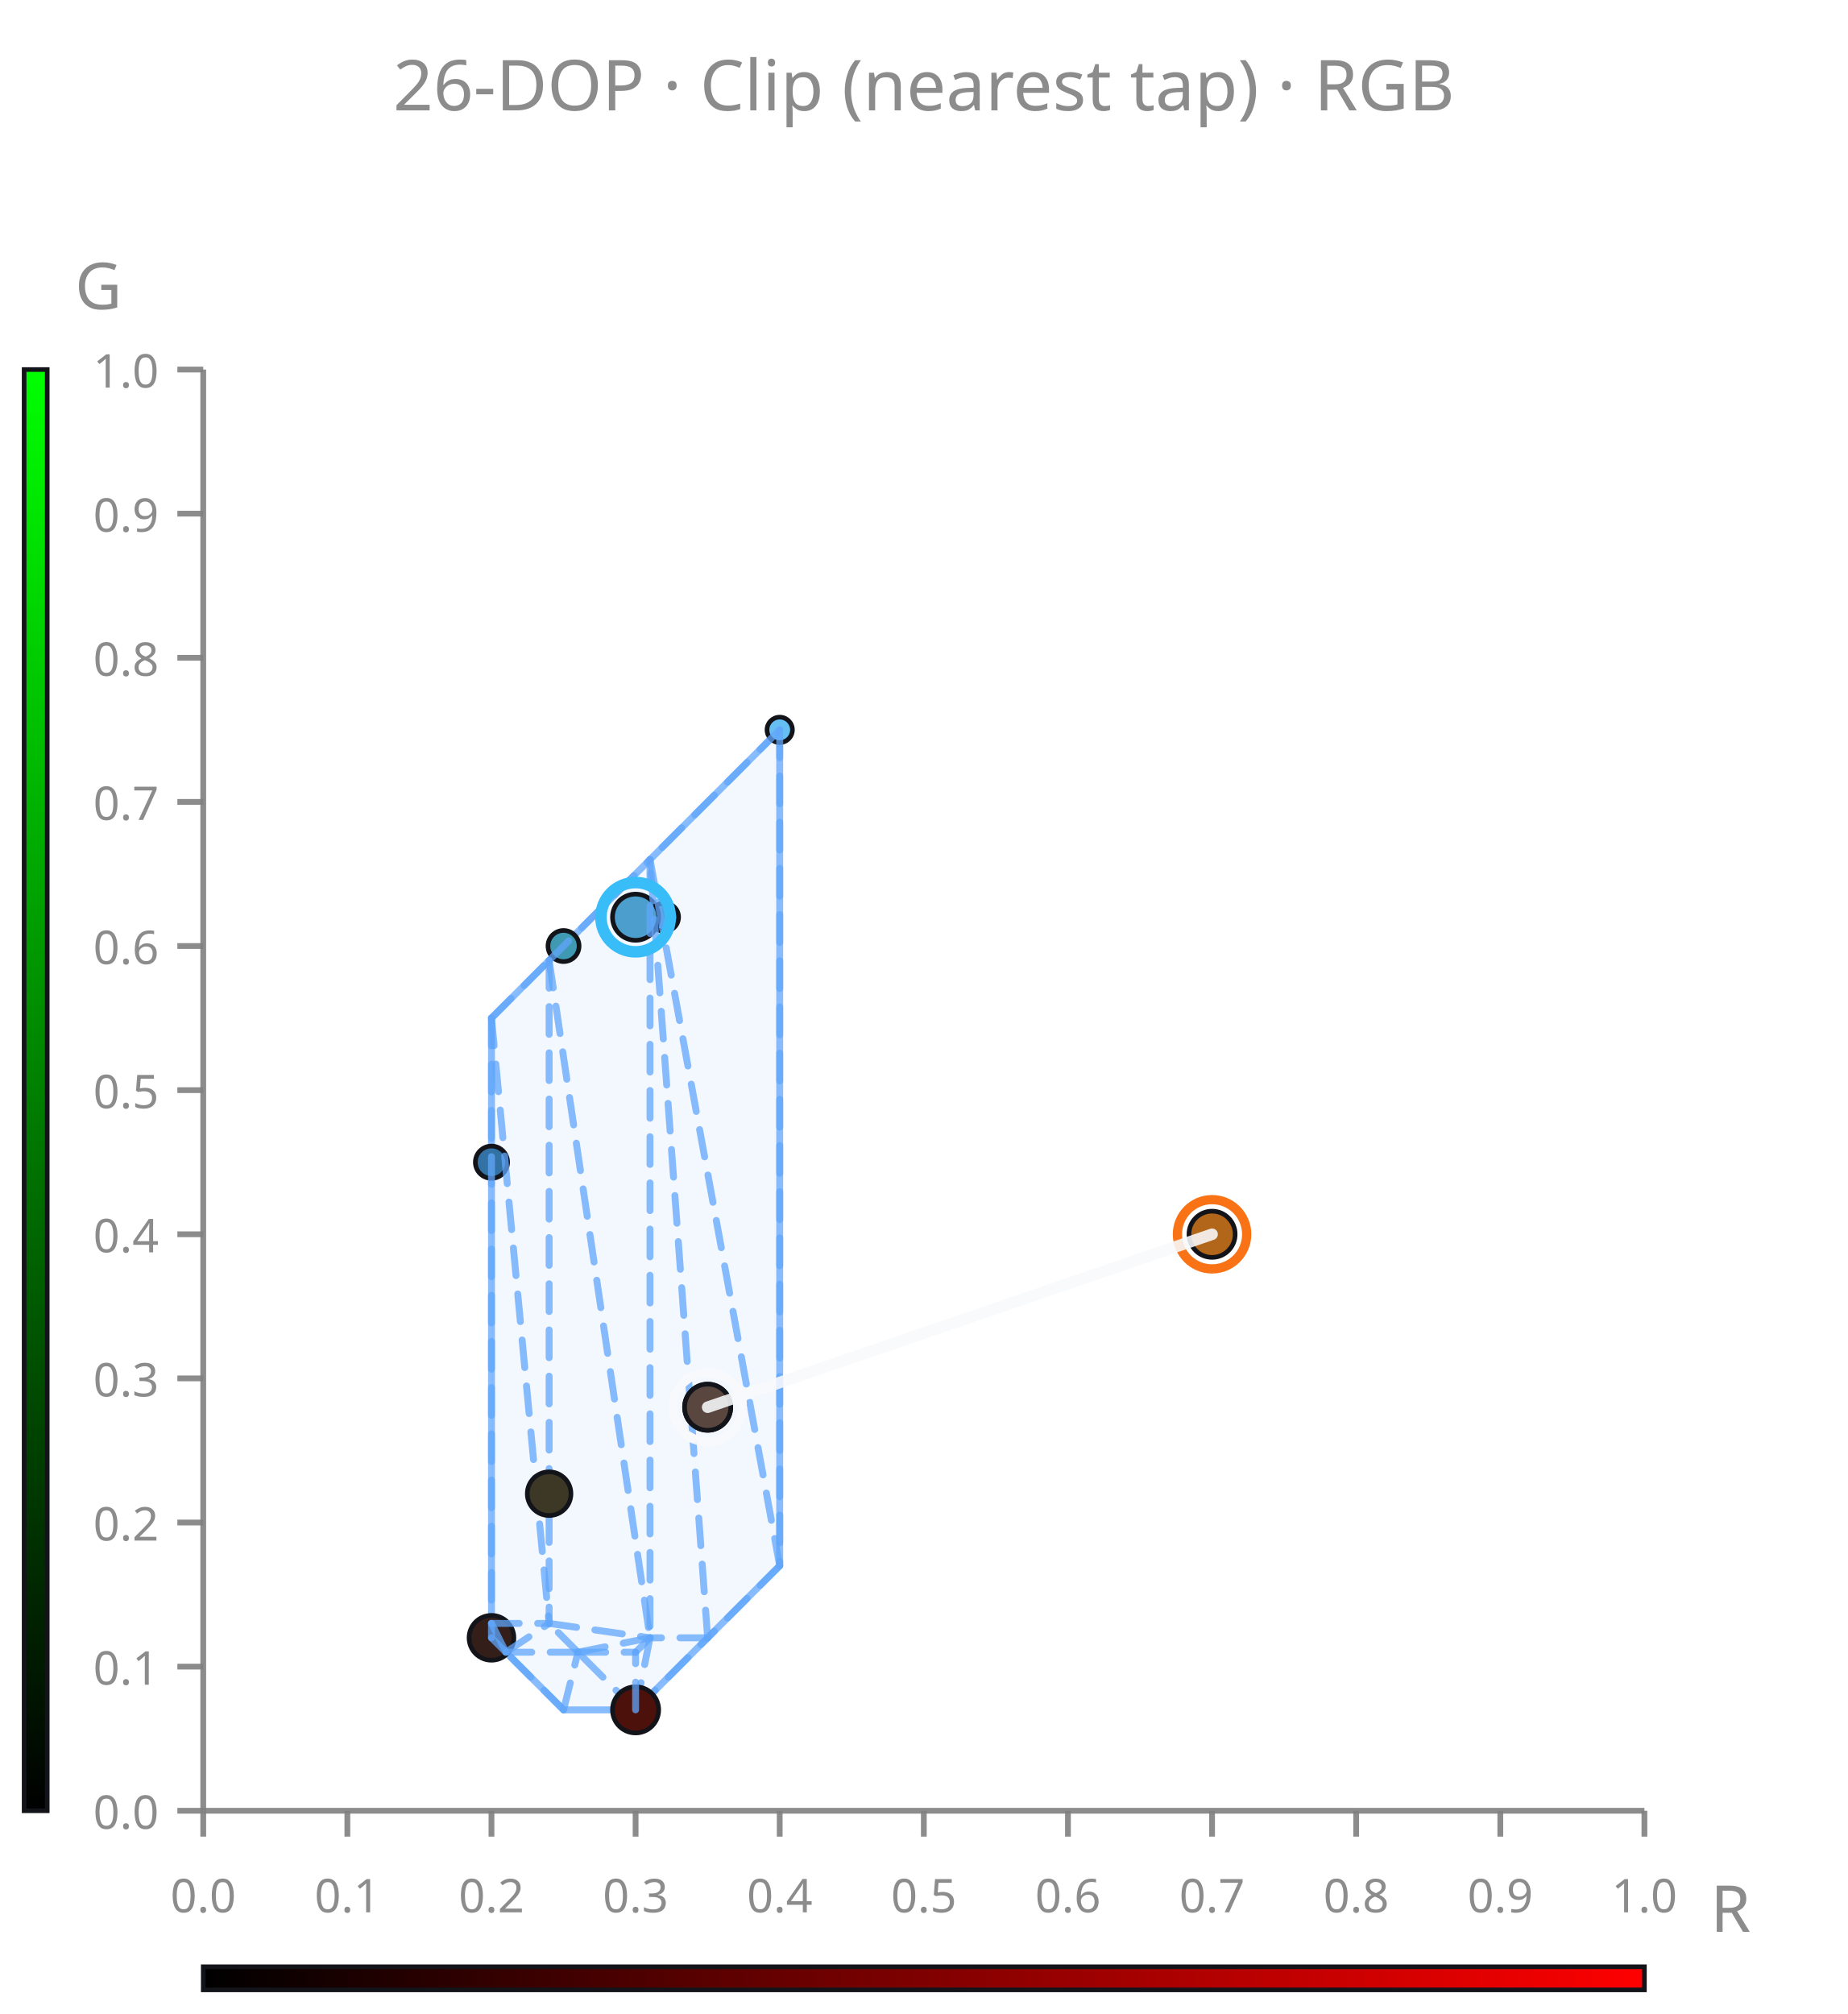
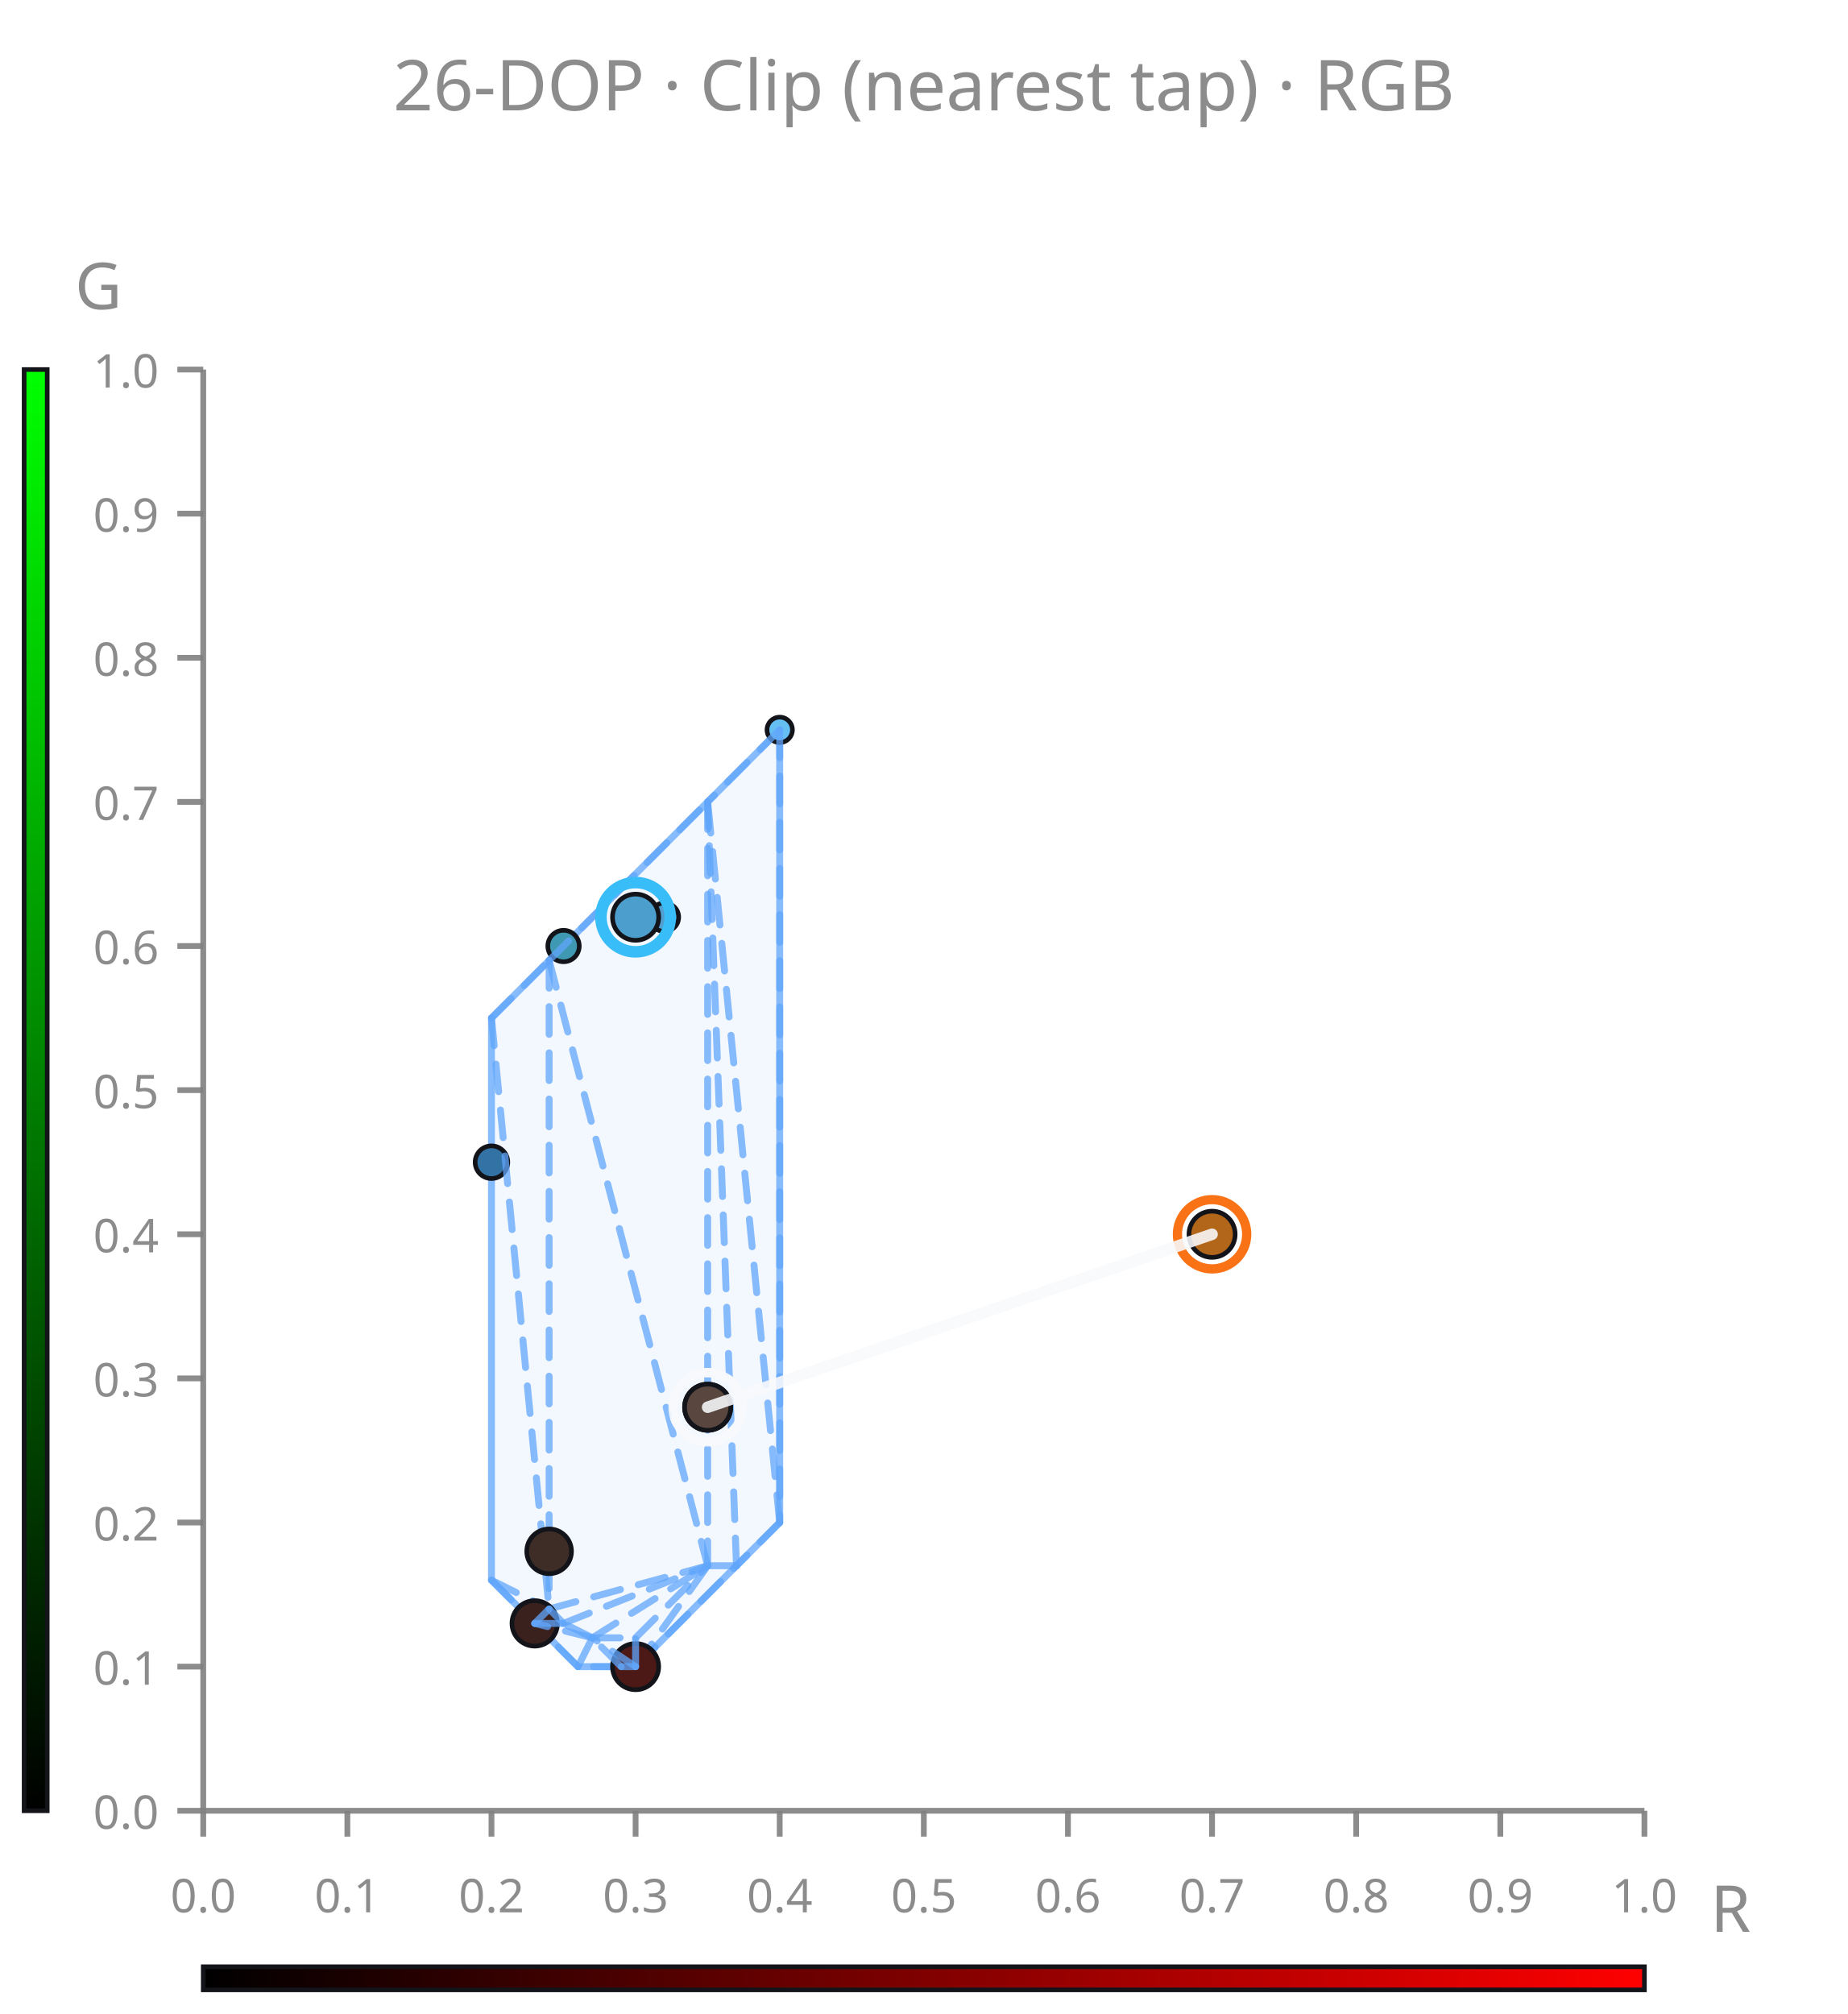
<svg xmlns="http://www.w3.org/2000/svg" baseProfile="full" height="436.0px" version="1.1" viewBox="0,0,400.0,436.0" width="400.0px">
  <defs>
    <linearGradient gradientUnits="userSpaceOnUse" id="plotGradY_2_3_1" x1="7.724" x2="7.724" y1="80" y2="392.0">
      <stop offset="0" stop-color="rgb(0,255,0)" />
      <stop offset="1" stop-color="rgb(0,0,0)" />
    </linearGradient>
    <linearGradient gradientUnits="userSpaceOnUse" id="plotGradX_2_3_1" x1="44.0" x2="356" y1="428.276" y2="428.276">
      <stop offset="0" stop-color="rgb(0,0,0)" />
      <stop offset="1" stop-color="rgb(255,0,0)" />
    </linearGradient>
  </defs>
  <g class="layer_bg" />
  <g class="layer_boundary">
-     <polygon fill="rgba(59,130,246,0.06)" points="106.4,354.56 122,370.16 137.6,370.16 168.8,338.96 168.8,158 106.4,220.4" stroke="rgba(96,165,250,0.75)" stroke-linejoin="round" stroke-width="1.5" />
+     <polygon fill="rgba(59,130,246,0.06)" points="106.4,342.08 125.12,360.8 137.6,360.8 168.8,329.6 168.8,158 106.4,220.4" stroke="rgba(96,165,250,0.75)" stroke-linejoin="round" stroke-width="1.5" />
  </g>
  <g class="layer_axes">
    <line fill="none" stroke="rgba(128,128,128,0.9)" stroke-width="1.25" x1="44.0" x2="356" y1="392.0" y2="392.0" />
    <line fill="none" stroke="rgba(128,128,128,0.9)" stroke-width="1.25" x1="44.0" x2="44.0" y1="392.0" y2="80" />
    <line fill="none" stroke="rgba(128,128,128,0.9)" stroke-width="1.25" x1="44.0" x2="44.0" y1="392.0" y2="397.6" />
    <text dominant-baseline="hanging" fill="rgba(128,128,128,0.9)" font-family="sans-serif" font-size="10.08" text-anchor="middle" x="44.0" y="406.168">0.0</text>
    <line fill="none" stroke="rgba(128,128,128,0.9)" stroke-width="1.25" x1="75.2" x2="75.2" y1="392.0" y2="397.6" />
    <text dominant-baseline="hanging" fill="rgba(128,128,128,0.9)" font-family="sans-serif" font-size="10.08" text-anchor="middle" x="75.2" y="406.168">0.1</text>
    <line fill="none" stroke="rgba(128,128,128,0.9)" stroke-width="1.25" x1="106.4" x2="106.4" y1="392.0" y2="397.6" />
    <text dominant-baseline="hanging" fill="rgba(128,128,128,0.9)" font-family="sans-serif" font-size="10.08" text-anchor="middle" x="106.4" y="406.168">0.2</text>
    <line fill="none" stroke="rgba(128,128,128,0.9)" stroke-width="1.25" x1="137.6" x2="137.6" y1="392.0" y2="397.6" />
    <text dominant-baseline="hanging" fill="rgba(128,128,128,0.9)" font-family="sans-serif" font-size="10.08" text-anchor="middle" x="137.6" y="406.168">0.3</text>
    <line fill="none" stroke="rgba(128,128,128,0.9)" stroke-width="1.25" x1="168.8" x2="168.8" y1="392.0" y2="397.6" />
    <text dominant-baseline="hanging" fill="rgba(128,128,128,0.9)" font-family="sans-serif" font-size="10.08" text-anchor="middle" x="168.8" y="406.168">0.4</text>
    <line fill="none" stroke="rgba(128,128,128,0.9)" stroke-width="1.25" x1="200" x2="200" y1="392.0" y2="397.6" />
    <text dominant-baseline="hanging" fill="rgba(128,128,128,0.9)" font-family="sans-serif" font-size="10.08" text-anchor="middle" x="200" y="406.168">0.5</text>
    <line fill="none" stroke="rgba(128,128,128,0.9)" stroke-width="1.25" x1="231.2" x2="231.2" y1="392.0" y2="397.6" />
    <text dominant-baseline="hanging" fill="rgba(128,128,128,0.9)" font-family="sans-serif" font-size="10.08" text-anchor="middle" x="231.2" y="406.168">0.6</text>
    <line fill="none" stroke="rgba(128,128,128,0.9)" stroke-width="1.25" x1="262.4" x2="262.4" y1="392.0" y2="397.6" />
    <text dominant-baseline="hanging" fill="rgba(128,128,128,0.9)" font-family="sans-serif" font-size="10.08" text-anchor="middle" x="262.4" y="406.168">0.7</text>
    <line fill="none" stroke="rgba(128,128,128,0.9)" stroke-width="1.25" x1="293.6" x2="293.6" y1="392.0" y2="397.6" />
    <text dominant-baseline="hanging" fill="rgba(128,128,128,0.9)" font-family="sans-serif" font-size="10.08" text-anchor="middle" x="293.6" y="406.168">0.8</text>
    <line fill="none" stroke="rgba(128,128,128,0.9)" stroke-width="1.25" x1="324.8" x2="324.8" y1="392.0" y2="397.6" />
    <text dominant-baseline="hanging" fill="rgba(128,128,128,0.9)" font-family="sans-serif" font-size="10.08" text-anchor="middle" x="324.8" y="406.168">0.9</text>
    <line fill="none" stroke="rgba(128,128,128,0.9)" stroke-width="1.25" x1="356" x2="356" y1="392.0" y2="397.6" />
    <text dominant-baseline="hanging" fill="rgba(128,128,128,0.9)" font-family="sans-serif" font-size="10.08" text-anchor="middle" x="356" y="406.168">1.0</text>
    <line fill="none" stroke="rgba(128,128,128,0.9)" stroke-width="1.25" x1="44.0" x2="38.4" y1="392.0" y2="392.0" />
    <text dominant-baseline="central" fill="rgba(128,128,128,0.9)" font-family="sans-serif" font-size="10.08" text-anchor="end" x="34.4" y="392.0">0.0</text>
    <line fill="none" stroke="rgba(128,128,128,0.9)" stroke-width="1.25" x1="44.0" x2="38.4" y1="360.8" y2="360.8" />
    <text dominant-baseline="central" fill="rgba(128,128,128,0.9)" font-family="sans-serif" font-size="10.08" text-anchor="end" x="34.4" y="360.8">0.1</text>
    <line fill="none" stroke="rgba(128,128,128,0.9)" stroke-width="1.25" x1="44.0" x2="38.4" y1="329.6" y2="329.6" />
    <text dominant-baseline="central" fill="rgba(128,128,128,0.9)" font-family="sans-serif" font-size="10.08" text-anchor="end" x="34.4" y="329.6">0.2</text>
    <line fill="none" stroke="rgba(128,128,128,0.9)" stroke-width="1.25" x1="44.0" x2="38.4" y1="298.4" y2="298.4" />
    <text dominant-baseline="central" fill="rgba(128,128,128,0.9)" font-family="sans-serif" font-size="10.08" text-anchor="end" x="34.4" y="298.4">0.3</text>
    <line fill="none" stroke="rgba(128,128,128,0.9)" stroke-width="1.25" x1="44.0" x2="38.4" y1="267.2" y2="267.2" />
    <text dominant-baseline="central" fill="rgba(128,128,128,0.9)" font-family="sans-serif" font-size="10.08" text-anchor="end" x="34.4" y="267.2">0.4</text>
    <line fill="none" stroke="rgba(128,128,128,0.9)" stroke-width="1.25" x1="44.0" x2="38.4" y1="236" y2="236" />
    <text dominant-baseline="central" fill="rgba(128,128,128,0.9)" font-family="sans-serif" font-size="10.08" text-anchor="end" x="34.4" y="236">0.5</text>
    <line fill="none" stroke="rgba(128,128,128,0.9)" stroke-width="1.25" x1="44.0" x2="38.4" y1="204.8" y2="204.8" />
    <text dominant-baseline="central" fill="rgba(128,128,128,0.9)" font-family="sans-serif" font-size="10.08" text-anchor="end" x="34.4" y="204.8">0.6</text>
    <line fill="none" stroke="rgba(128,128,128,0.9)" stroke-width="1.25" x1="44.0" x2="38.4" y1="173.6" y2="173.6" />
    <text dominant-baseline="central" fill="rgba(128,128,128,0.9)" font-family="sans-serif" font-size="10.08" text-anchor="end" x="34.4" y="173.6">0.7</text>
    <line fill="none" stroke="rgba(128,128,128,0.9)" stroke-width="1.25" x1="44.0" x2="38.4" y1="142.4" y2="142.4" />
    <text dominant-baseline="central" fill="rgba(128,128,128,0.9)" font-family="sans-serif" font-size="10.08" text-anchor="end" x="34.4" y="142.4">0.8</text>
    <line fill="none" stroke="rgba(128,128,128,0.9)" stroke-width="1.25" x1="44.0" x2="38.4" y1="111.2" y2="111.2" />
    <text dominant-baseline="central" fill="rgba(128,128,128,0.9)" font-family="sans-serif" font-size="10.08" text-anchor="end" x="34.4" y="111.2">0.9</text>
    <line fill="none" stroke="rgba(128,128,128,0.9)" stroke-width="1.25" x1="44.0" x2="38.4" y1="80" y2="80" />
    <text dominant-baseline="central" fill="rgba(128,128,128,0.9)" font-family="sans-serif" font-size="10.08" text-anchor="end" x="34.4" y="80">1.0</text>
    <text fill="rgba(128,128,128,0.9)" font-family="sans-serif" font-size="14" x="370.3" y="418.208">R</text>
    <text fill="rgba(128,128,128,0.9)" font-family="sans-serif" font-size="14" x="16.224" y="66.928">G</text>
    <rect fill="url(#plotGradY_2_3_1) none" height="312" shape-rendering="geometricPrecision" stroke="rgba(18,20,26,1.0)" stroke-width="1.0" width="5.0" x="5.224" y="80" />
    <rect fill="url(#plotGradX_2_3_1) none" height="5.0" shape-rendering="geometricPrecision" stroke="rgba(18,20,26,1.0)" stroke-width="1.0" width="312" x="44.0" y="425.776" />
  </g>
  <g class="layer_dots">
    <circle cx="168.8" cy="158" fill="rgb(102,191,242)" r="2.75" stroke="rgba(18,20,26,1.0)" stroke-width="1.0" />
-     <circle cx="143.84" cy="198.56" fill="rgb(81,158,209)" r="3.071" stroke="rgba(18,20,26,1.0)" stroke-width="1.0" />
+     <circle cx="143.84" cy="198.56" fill="rgb(81,158,209)" r="3.09" stroke="rgba(18,20,26,1.0)" stroke-width="1.0" />
    <circle cx="137.6" cy="198.56" fill="rgb(76,158,204)" r="5.0" stroke="rgba(18,20,26,1.0)" stroke-width="1.0" />
-     <circle cx="122" cy="204.8" fill="rgb(63,153,178)" r="3.368" stroke="rgba(18,20,26,1.0)" stroke-width="1.0" />
-     <line fill="none" stroke="rgba(96,165,250,0.75)" stroke-dasharray="6,4" stroke-linecap="round" stroke-width="1.5" x1="168.8" x2="140.72" y1="158" y2="186.08" />
-     <circle cx="106.4" cy="251.6" fill="rgb(51,114,165)" r="3.492" stroke="rgba(18,20,26,1.0)" stroke-width="1.0" />
-     <line fill="none" stroke="rgba(96,165,250,0.75)" stroke-dasharray="6,4" stroke-linecap="round" stroke-width="1.5" x1="118.88" x2="140.72" y1="207.92" y2="186.08" />
+     <line fill="none" stroke="rgba(96,165,250,0.75)" stroke-dasharray="6,4" stroke-linecap="round" stroke-width="1.5" x1="168.8" x2="153.2" y1="158" y2="173.6" />
+     <circle cx="122" cy="204.8" fill="rgb(63,153,178)" r="3.404" stroke="rgba(18,20,26,1.0)" stroke-width="1.0" />
+     <circle cx="106.4" cy="251.6" fill="rgb(51,114,165)" r="3.535" stroke="rgba(18,20,26,1.0)" stroke-width="1.0" />
+     <line fill="none" stroke="rgba(96,165,250,0.75)" stroke-dasharray="6,4" stroke-linecap="round" stroke-width="1.5" x1="118.88" x2="153.2" y1="207.92" y2="173.6" />
    <line fill="none" stroke="rgba(96,165,250,0.75)" stroke-dasharray="6,4" stroke-linecap="round" stroke-width="1.5" x1="106.4" x2="118.88" y1="220.4" y2="207.92" />
-     <line fill="none" stroke="rgba(96,165,250,0.75)" stroke-dasharray="6,4" stroke-linecap="round" stroke-width="1.5" x1="168.8" x2="168.8" y1="158" y2="338.96" />
-     <line fill="none" stroke="rgba(96,165,250,0.75)" stroke-dasharray="6,4" stroke-linecap="round" stroke-width="1.5" x1="168.8" x2="140.72" y1="338.96" y2="186.08" />
-     <line fill="none" stroke="rgba(96,165,250,0.75)" stroke-dasharray="6,4" stroke-linecap="round" stroke-width="1.5" x1="153.2" x2="140.72" y1="354.56" y2="186.08" />
-     <line fill="none" stroke="rgba(96,165,250,0.75)" stroke-dasharray="6,4" stroke-linecap="round" stroke-width="1.5" x1="140.72" x2="140.72" y1="186.08" y2="354.56" />
-     <line fill="none" stroke="rgba(96,165,250,0.75)" stroke-dasharray="6,4" stroke-linecap="round" stroke-width="1.5" x1="106.4" x2="106.4" y1="220.4" y2="351.44" />
-     <line fill="none" stroke="rgba(96,165,250,0.75)" stroke-dasharray="6,4" stroke-linecap="round" stroke-width="1.5" x1="106.4" x2="118.88" y1="220.4" y2="351.44" />
-     <line fill="none" stroke="rgba(96,165,250,0.75)" stroke-dasharray="6,4" stroke-linecap="round" stroke-width="1.5" x1="118.88" x2="118.88" y1="207.92" y2="351.44" />
-     <line fill="none" stroke="rgba(96,165,250,0.75)" stroke-dasharray="6,4" stroke-linecap="round" stroke-width="1.5" x1="118.88" x2="140.72" y1="207.92" y2="354.56" />
-     <circle cx="153.2" cy="304.64" fill="rgb(89,71,63)" r="4.481" stroke="rgba(18,20,26,1.0)" stroke-width="1.0" />
+     <line fill="none" stroke="rgba(96,165,250,0.75)" stroke-dasharray="6,4" stroke-linecap="round" stroke-width="1.5" x1="168.8" x2="168.8" y1="158" y2="329.6" />
+     <line fill="none" stroke="rgba(96,165,250,0.75)" stroke-dasharray="6,4" stroke-linecap="round" stroke-width="1.5" x1="168.8" x2="153.2" y1="329.6" y2="173.6" />
+     <line fill="none" stroke="rgba(96,165,250,0.75)" stroke-dasharray="6,4" stroke-linecap="round" stroke-width="1.5" x1="159.44" x2="153.2" y1="338.96" y2="173.6" />
+     <line fill="none" stroke="rgba(96,165,250,0.75)" stroke-dasharray="6,4" stroke-linecap="round" stroke-width="1.5" x1="153.2" x2="153.2" y1="173.6" y2="338.96" />
+     <line fill="none" stroke="rgba(96,165,250,0.75)" stroke-dasharray="6,4" stroke-linecap="round" stroke-width="1.5" x1="118.88" x2="153.2" y1="207.92" y2="338.96" />
+     <line fill="none" stroke="rgba(96,165,250,0.75)" stroke-dasharray="6,4" stroke-linecap="round" stroke-width="1.5" x1="106.4" x2="118.88" y1="220.4" y2="348.32" />
+     <line fill="none" stroke="rgba(96,165,250,0.75)" stroke-dasharray="6,4" stroke-linecap="round" stroke-width="1.5" x1="118.88" x2="118.88" y1="207.92" y2="348.32" />
+     <circle cx="153.2" cy="304.64" fill="rgb(89,71,63)" r="4.581" stroke="rgba(18,20,26,1.0)" stroke-width="1.0" />
    <circle cx="153.2" cy="304.64" fill="rgb(89,71,63)" r="5.0" stroke="rgba(18,20,26,1.0)" stroke-width="1.0" />
    <circle cx="153.2" cy="304.64" fill="rgb(89,71,63)" r="5.0" stroke="rgba(18,20,26,1.0)" stroke-width="1.0" />
-     <circle cx="118.88" cy="323.36" fill="rgb(61,56,38)" r="4.728" stroke="rgba(18,20,26,1.0)" stroke-width="1.0" />
-     <line fill="none" stroke="rgba(96,165,250,0.75)" stroke-dasharray="6,4" stroke-linecap="round" stroke-width="1.5" x1="168.8" x2="153.2" y1="338.96" y2="354.56" />
-     <circle cx="106.4" cy="354.56" fill="rgb(51,30,25)" r="4.852" stroke="rgba(18,20,26,1.0)" stroke-width="1.0" />
+     <line fill="none" stroke="rgba(96,165,250,0.75)" stroke-dasharray="6,4" stroke-linecap="round" stroke-width="1.5" x1="168.8" x2="159.44" y1="329.6" y2="338.96" />
+     <line fill="none" stroke="rgba(96,165,250,0.75)" stroke-dasharray="6,4" stroke-linecap="round" stroke-width="1.5" x1="106.4" x2="112.64" y1="342.08" y2="348.32" />
+     <circle cx="118.88" cy="335.84" fill="rgb(61,45,38)" r="4.843" stroke="rgba(18,20,26,1.0)" stroke-width="1.0" />
+     <line fill="none" stroke="rgba(96,165,250,0.75)" stroke-dasharray="6,4" stroke-linecap="round" stroke-width="1.5" x1="159.44" x2="153.2" y1="338.96" y2="338.96" />
+     <line fill="none" stroke="rgba(96,165,250,0.75)" stroke-dasharray="6,4" stroke-linecap="round" stroke-width="1.5" x1="106.4" x2="118.88" y1="342.08" y2="348.32" />
+     <line fill="none" stroke="rgba(96,165,250,0.75)" stroke-dasharray="6,4" stroke-linecap="round" stroke-width="1.5" x1="115.76" x2="112.64" y1="351.44" y2="348.32" />
+     <line fill="none" stroke="rgba(96,165,250,0.75)" stroke-dasharray="6,4" stroke-linecap="round" stroke-width="1.5" x1="137.6" x2="159.44" y1="360.8" y2="338.96" />
+     <line fill="none" stroke="rgba(96,165,250,0.75)" stroke-dasharray="6,4" stroke-linecap="round" stroke-width="1.5" x1="118.88" x2="153.2" y1="348.32" y2="338.96" />
+     <line fill="none" stroke="rgba(96,165,250,0.75)" stroke-dasharray="6,4" stroke-linecap="round" stroke-width="1.5" x1="125.12" x2="115.76" y1="360.8" y2="351.44" />
+     <line fill="none" stroke="rgba(96,165,250,0.75)" stroke-dasharray="6,4" stroke-linecap="round" stroke-width="1.5" x1="112.64" x2="118.88" y1="348.32" y2="348.32" />
+     <circle cx="115.76" cy="351.44" fill="rgb(58,33,30)" r="4.922" stroke="rgba(18,20,26,1.0)" stroke-width="1.0" />
+     <line fill="none" stroke="rgba(96,165,250,0.75)" stroke-dasharray="6,4" stroke-linecap="round" stroke-width="1.5" x1="122" x2="153.2" y1="351.44" y2="338.96" />
+     <line fill="none" stroke="rgba(96,165,250,0.75)" stroke-dasharray="6,4" stroke-linecap="round" stroke-width="1.5" x1="115.76" x2="118.88" y1="351.44" y2="348.32" />
+     <line fill="none" stroke="rgba(96,165,250,0.75)" stroke-dasharray="6,4" stroke-linecap="round" stroke-width="1.5" x1="137.6" x2="153.2" y1="360.8" y2="338.96" />
+     <line fill="none" stroke="rgba(96,165,250,0.75)" stroke-dasharray="6,4" stroke-linecap="round" stroke-width="1.5" x1="128.24" x2="153.2" y1="354.56" y2="338.96" />
+     <line fill="none" stroke="rgba(96,165,250,0.75)" stroke-dasharray="6,4" stroke-linecap="round" stroke-width="1.5" x1="137.6" x2="153.2" y1="354.56" y2="338.96" />
+     <line fill="none" stroke="rgba(96,165,250,0.75)" stroke-dasharray="6,4" stroke-linecap="round" stroke-width="1.5" x1="115.76" x2="122" y1="351.44" y2="351.44" />
+     <line fill="none" stroke="rgba(96,165,250,0.75)" stroke-dasharray="6,4" stroke-linecap="round" stroke-width="1.5" x1="134.48" x2="125.12" y1="360.8" y2="360.8" />
+     <line fill="none" stroke="rgba(96,165,250,0.75)" stroke-dasharray="6,4" stroke-linecap="round" stroke-width="1.5" x1="125.12" x2="128.24" y1="360.8" y2="354.56" />
+     <line fill="none" stroke="rgba(96,165,250,0.75)" stroke-dasharray="6,4" stroke-linecap="round" stroke-width="1.5" x1="128.24" x2="115.76" y1="354.56" y2="351.44" />
+     <line fill="none" stroke="rgba(96,165,250,0.75)" stroke-dasharray="6,4" stroke-linecap="round" stroke-width="1.5" x1="122" x2="118.88" y1="351.44" y2="348.32" />
    <circle cx="262.4" cy="267.2" fill="rgb(178,102,25)" r="5.0" stroke="rgba(18,20,26,1.0)" stroke-width="1.0" />
-     <line fill="none" stroke="rgba(96,165,250,0.75)" stroke-dasharray="6,4" stroke-linecap="round" stroke-width="1.5" x1="106.4" x2="106.4" y1="351.44" y2="354.56" />
-     <line fill="none" stroke="rgba(96,165,250,0.75)" stroke-dasharray="6,4" stroke-linecap="round" stroke-width="1.5" x1="106.4" x2="109.52" y1="351.44" y2="357.68" />
-     <line fill="none" stroke="rgba(96,165,250,0.75)" stroke-dasharray="6,4" stroke-linecap="round" stroke-width="1.5" x1="106.4" x2="109.52" y1="354.56" y2="357.68" />
-     <line fill="none" stroke="rgba(96,165,250,0.75)" stroke-dasharray="6,4" stroke-linecap="round" stroke-width="1.5" x1="122" x2="109.52" y1="370.16" y2="357.68" />
-     <line fill="none" stroke="rgba(96,165,250,0.75)" stroke-dasharray="6,4" stroke-linecap="round" stroke-width="1.5" x1="106.4" x2="118.88" y1="351.44" y2="351.44" />
-     <line fill="none" stroke="rgba(96,165,250,0.75)" stroke-dasharray="6,4" stroke-linecap="round" stroke-width="1.5" x1="109.52" x2="118.88" y1="357.68" y2="351.44" />
-     <line fill="none" stroke="rgba(96,165,250,0.75)" stroke-dasharray="6,4" stroke-linecap="round" stroke-width="1.5" x1="153.2" x2="140.72" y1="354.56" y2="354.56" />
-     <line fill="none" stroke="rgba(96,165,250,0.75)" stroke-dasharray="6,4" stroke-linecap="round" stroke-width="1.5" x1="122" x2="125.12" y1="370.16" y2="357.68" />
-     <line fill="none" stroke="rgba(96,165,250,0.75)" stroke-dasharray="6,4" stroke-linecap="round" stroke-width="1.5" x1="137.6" x2="153.2" y1="370.16" y2="354.56" />
-     <line fill="none" stroke="rgba(96,165,250,0.75)" stroke-dasharray="6,4" stroke-linecap="round" stroke-width="1.5" x1="125.12" x2="109.52" y1="357.68" y2="357.68" />
-     <line fill="none" stroke="rgba(96,165,250,0.75)" stroke-dasharray="6,4" stroke-linecap="round" stroke-width="1.5" x1="118.88" x2="140.72" y1="351.44" y2="354.56" />
-     <line fill="none" stroke="rgba(96,165,250,0.75)" stroke-dasharray="6,4" stroke-linecap="round" stroke-width="1.5" x1="125.12" x2="118.88" y1="357.68" y2="351.44" />
-     <line fill="none" stroke="rgba(96,165,250,0.75)" stroke-dasharray="6,4" stroke-linecap="round" stroke-width="1.5" x1="125.12" x2="140.72" y1="357.68" y2="354.56" />
-     <line fill="none" stroke="rgba(96,165,250,0.75)" stroke-dasharray="6,4" stroke-linecap="round" stroke-width="1.5" x1="137.6" x2="140.72" y1="370.16" y2="354.56" />
-     <line fill="none" stroke="rgba(96,165,250,0.75)" stroke-dasharray="6,4" stroke-linecap="round" stroke-width="1.5" x1="137.6" x2="140.72" y1="357.68" y2="354.56" />
-     <line fill="none" stroke="rgba(96,165,250,0.75)" stroke-dasharray="6,4" stroke-linecap="round" stroke-width="1.5" x1="137.6" x2="125.12" y1="370.16" y2="357.68" />
-     <line fill="none" stroke="rgba(96,165,250,0.75)" stroke-dasharray="6,4" stroke-linecap="round" stroke-width="1.5" x1="125.12" x2="137.6" y1="357.68" y2="357.68" />
-     <circle cx="137.6" cy="370.16" fill="rgb(76,17,10)" r="5.0" stroke="rgba(18,20,26,1.0)" stroke-width="1.0" />
-     <line fill="none" stroke="rgba(96,165,250,0.75)" stroke-dasharray="6,4" stroke-linecap="round" stroke-width="1.5" x1="137.6" x2="137.6" y1="370.16" y2="357.68" />
+     <line fill="none" stroke="rgba(96,165,250,0.75)" stroke-dasharray="6,4" stroke-linecap="round" stroke-width="1.5" x1="128.24" x2="122" y1="354.56" y2="351.44" />
+     <circle cx="137.6" cy="360.8" fill="rgb(76,25,22)" r="5.0" stroke="rgba(18,20,26,1.0)" stroke-width="1.0" />
+     <line fill="none" stroke="rgba(96,165,250,0.75)" stroke-dasharray="6,4" stroke-linecap="round" stroke-width="1.5" x1="134.48" x2="137.6" y1="360.8" y2="360.8" />
+     <line fill="none" stroke="rgba(96,165,250,0.75)" stroke-dasharray="6,4" stroke-linecap="round" stroke-width="1.5" x1="134.48" x2="128.24" y1="360.8" y2="354.56" />
+     <line fill="none" stroke="rgba(96,165,250,0.75)" stroke-dasharray="6,4" stroke-linecap="round" stroke-width="1.5" x1="137.6" x2="128.24" y1="360.8" y2="354.56" />
+     <line fill="none" stroke="rgba(96,165,250,0.75)" stroke-dasharray="6,4" stroke-linecap="round" stroke-width="1.5" x1="137.6" x2="137.6" y1="360.8" y2="354.56" />
+     <line fill="none" stroke="rgba(96,165,250,0.75)" stroke-dasharray="6,4" stroke-linecap="round" stroke-width="1.5" x1="128.24" x2="137.6" y1="354.56" y2="354.56" />
  </g>
  <g class="layer_overlay">
    <circle cx="137.6" cy="198.56" fill="none" r="7.5" stroke="rgba(56,189,248,1.0)" stroke-width="2.5" />
    <circle cx="262.4" cy="267.2" fill="none" r="7.5" stroke="rgba(249,115,22,1.0)" stroke-width="2.0" />
    <line stroke="rgba(248,250,252,0.88)" stroke-linecap="round" stroke-width="2.5" x1="262.4" x2="153.2" y1="267.2" y2="304.64" />
    <circle cx="153.2" cy="304.64" fill="none" r="7.5" stroke="rgba(248,250,252,0.88)" stroke-width="2.0" />
    <circle cx="153.2" cy="304.64" fill="none" r="7.5" stroke="rgba(248,250,252,0.88)" stroke-dasharray="1 4" stroke-linecap="round" stroke-width="2.0" />
  </g>
  <g class="layer_header">
    <text dominant-baseline="central" fill="rgba(128,128,128,0.9)" font-family="sans-serif" font-size="15.2" text-anchor="middle" x="200.0" y="18.0">26-DOP · Clip (nearest tap) · RGB</text>
  </g>
</svg>
